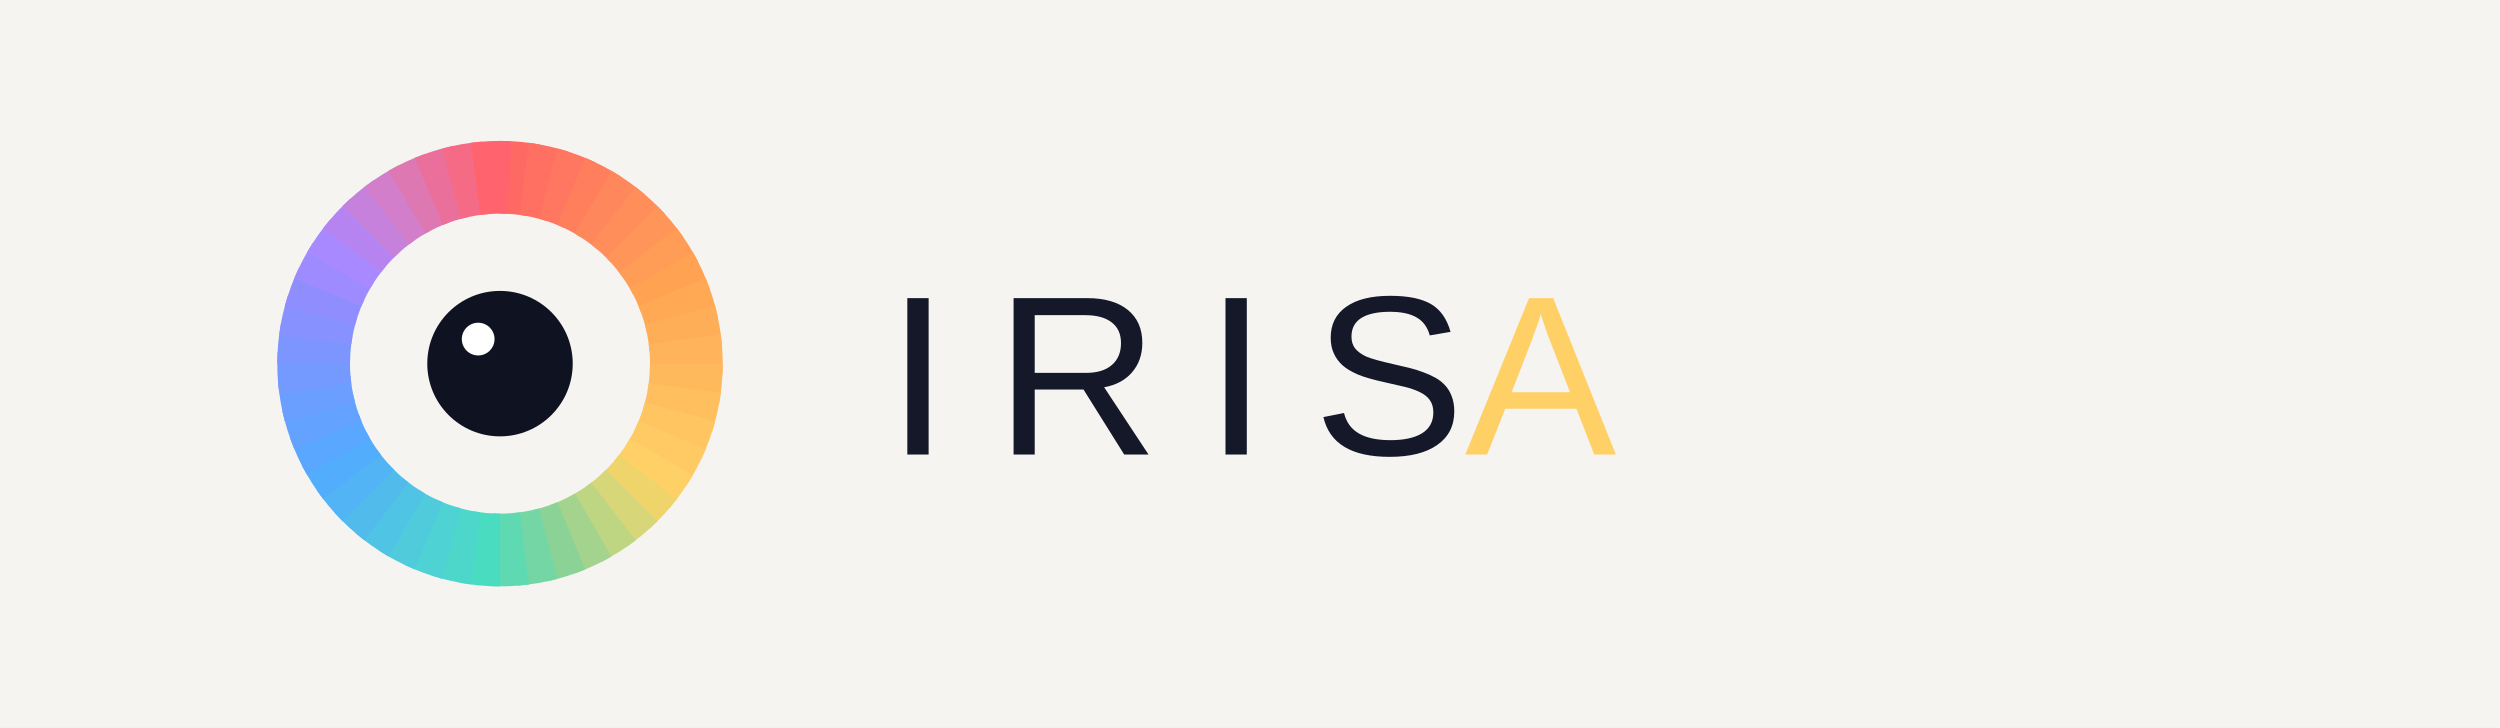
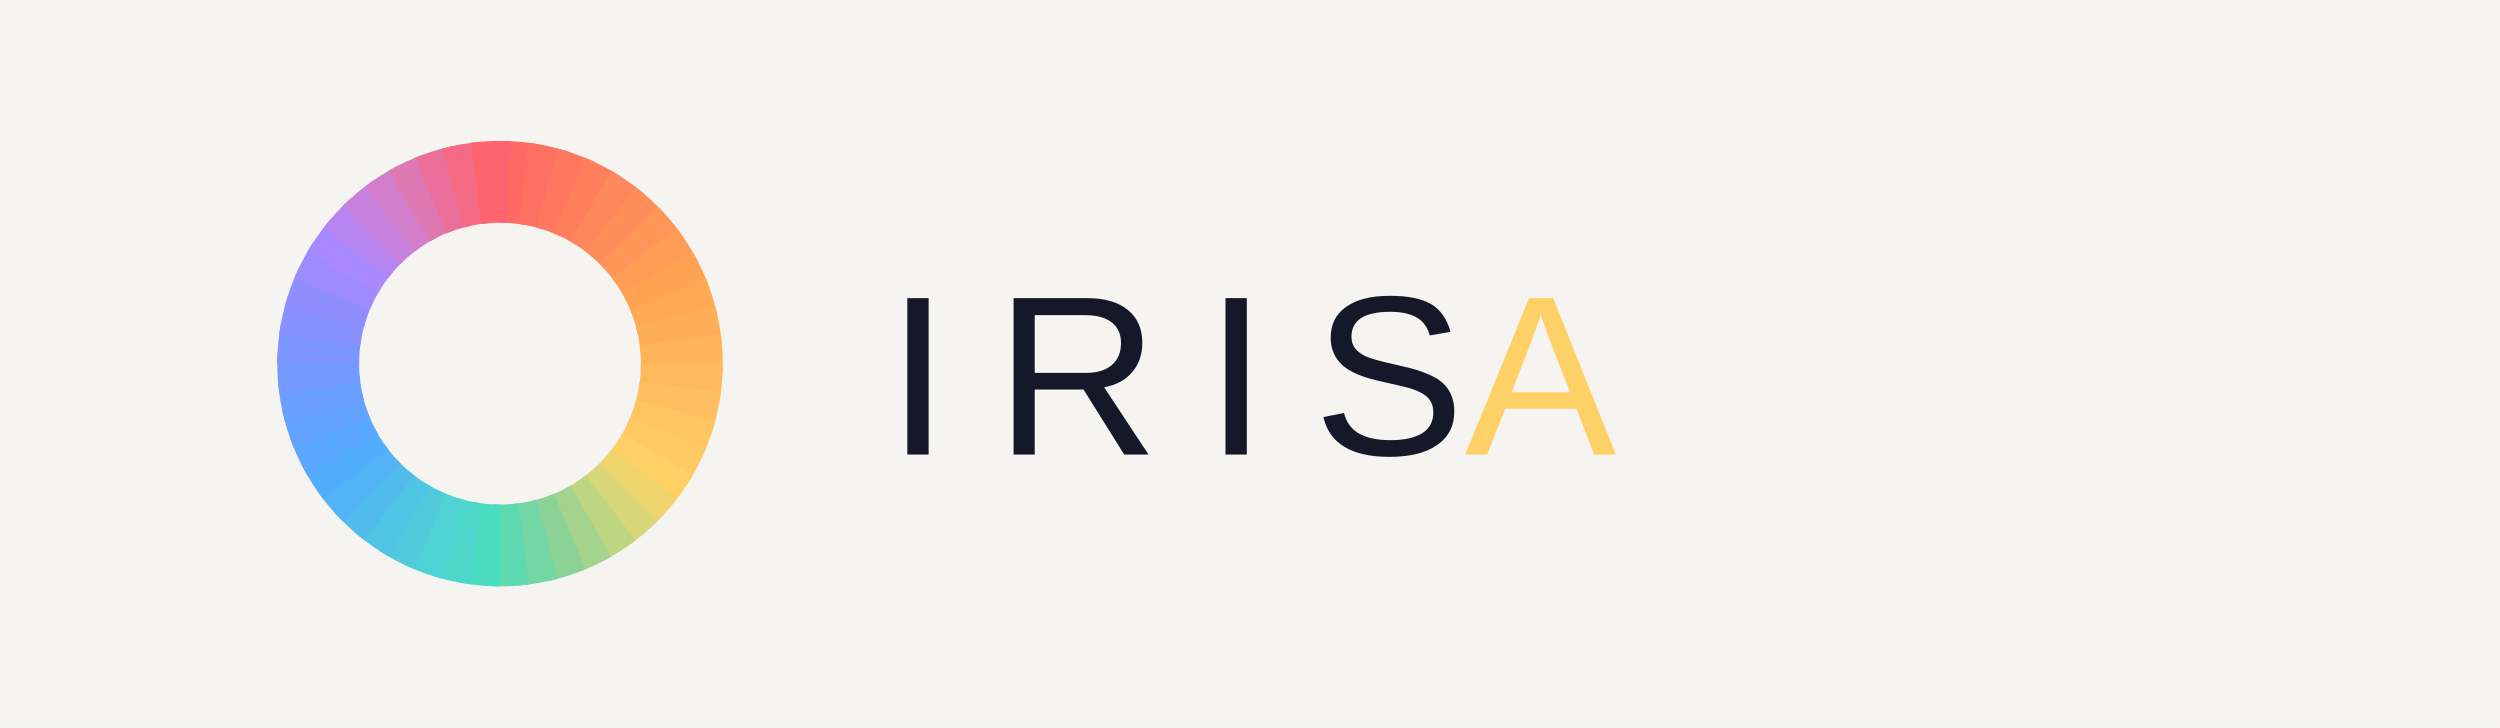
<svg xmlns="http://www.w3.org/2000/svg" viewBox="0 0 220 64" width="220" height="64">
  <rect width="220" height="64" fill="#F5F4F1" />
  <g transform="translate(24 12) scale(.4)">
-     <path d="M50.00 1.00A49 49 0 0 1 58.82 1.80L55.94 17.54A33 33 0 0 0 50.00 17.00Z" fill="#ff6964" />
-     <path d="M56.40 1.42A49 49 0 0 1 65.03 3.36L60.12 18.59A33 33 0 0 0 54.31 17.28Z" fill="#ff7062" />
-     <path d="M62.68 2.67A49 49 0 0 1 70.99 5.72L64.14 20.18A33 33 0 0 0 58.54 18.12Z" fill="#ff7760" />
-     <path d="M68.75 4.73A49 49 0 0 1 76.59 8.84L67.91 22.28A33 33 0 0 0 62.63 19.51Z" fill="#ff7f5d" />
-     <path d="M74.50 7.56A49 49 0 0 1 81.73 12.67L71.37 24.86A33 33 0 0 0 66.50 21.42Z" fill="#ff875c" />
-     <path d="M79.83 11.13A49 49 0 0 1 86.34 17.13L74.47 27.86A33 33 0 0 0 70.09 23.82Z" fill="#ff8e5a" />
-     <path d="M84.65 15.35A49 49 0 0 1 90.32 22.15L77.15 31.24A33 33 0 0 0 73.33 26.67Z" fill="#ff9558" />
-     <path d="M88.87 20.17A49 49 0 0 1 93.61 27.65L79.37 34.95A33 33 0 0 0 76.18 29.91Z" fill="#ff9c55" />
-     <path d="M92.44 25.50A49 49 0 0 1 96.15 33.53L81.08 38.91A33 33 0 0 0 78.58 33.50Z" fill="#ffa353" />
-     <path d="M95.27 31.25A49 49 0 0 1 97.91 39.70L82.26 43.06A33 33 0 0 0 80.49 37.37Z" fill="#ffa955" />
-     <path d="M97.33 37.32A49 49 0 0 1 98.84 46.04L82.89 47.33A33 33 0 0 0 81.88 41.46Z" fill="#ffae58" />
-     <path d="M98.58 43.60A49 49 0 0 1 98.94 52.45L82.96 51.65A33 33 0 0 0 82.72 45.69Z" fill="#ffb35a" />
-     <path d="M99.00 50.00A49 49 0 0 1 98.20 58.82L82.46 55.94A33 33 0 0 0 83.00 50.00Z" fill="#ffb95d" />
-     <path d="M98.58 56.40A49 49 0 0 1 96.64 65.03L81.41 60.12A33 33 0 0 0 82.72 54.31Z" fill="#ffbf5f" />
-     <path d="M97.33 62.68A49 49 0 0 1 94.28 70.99L79.82 64.14A33 33 0 0 0 81.88 58.54Z" fill="#ffc561" />
-     <path d="M95.27 68.75A49 49 0 0 1 91.16 76.59L77.72 67.91A33 33 0 0 0 80.49 62.63Z" fill="#ffc964" />
-     <path d="M92.44 74.50A49 49 0 0 1 87.33 81.73L75.14 71.37A33 33 0 0 0 78.58 66.50Z" fill="#ffd066" />
-     <path d="M88.87 79.83A49 49 0 0 1 82.87 86.34L72.14 74.47A33 33 0 0 0 76.18 70.09Z" fill="#efd46c" />
-     <path d="M84.65 84.65A49 49 0 0 1 77.85 90.32L68.76 77.15A33 33 0 0 0 73.33 73.33Z" fill="#d7d679" />
-     <path d="M79.83 88.87A49 49 0 0 1 72.35 93.61L65.05 79.37A33 33 0 0 0 70.09 76.18Z" fill="#bed582" />
-     <path d="M74.50 92.44A49 49 0 0 1 66.47 96.15L61.09 81.08A33 33 0 0 0 66.50 78.58Z" fill="#a3d38c" />
-     <path d="M68.75 95.27A49 49 0 0 1 60.30 97.91L56.94 82.26A33 33 0 0 0 62.63 80.49Z" fill="#8bd296" />
-     <path d="M62.68 97.33A49 49 0 0 1 53.96 98.84L52.67 82.89A33 33 0 0 0 58.54 81.88Z" fill="#74d6a4" />
-     <path d="M56.40 98.58A49 49 0 0 1 47.55 98.94L48.35 82.96A33 33 0 0 0 54.31 82.72Z" fill="#5fd9b2" />
-     <path d="M50.00 99.00A49 49 0 0 1 41.18 98.20L44.06 82.46A33 33 0 0 0 50.00 83.00Z" fill="#49dcc0" />
-     <path d="M43.60 98.58A49 49 0 0 1 34.97 96.64L39.88 81.41A33 33 0 0 0 45.69 82.72Z" fill="#4cd7ca" />
-     <path d="M37.32 97.33A49 49 0 0 1 29.01 94.28L35.86 79.82A33 33 0 0 0 41.46 81.88Z" fill="#4fd2d4" />
-     <path d="M31.25 95.27A49 49 0 0 1 23.41 91.16L32.09 77.72A33 33 0 0 0 37.37 80.49Z" fill="#4fcbdc" />
-     <path d="M25.50 92.44A49 49 0 0 1 18.27 87.33L28.63 75.14A33 33 0 0 0 33.50 78.58Z" fill="#50c4e4" />
-     <path d="M20.17 88.87A49 49 0 0 1 13.66 82.87L25.53 72.14A33 33 0 0 0 29.91 76.18Z" fill="#51bcec" />
-     <path d="M15.35 84.65A49 49 0 0 1 9.68 77.85L22.85 68.76A33 33 0 0 0 26.67 73.33Z" fill="#52b4f5" />
-     <path d="M11.13 79.83A49 49 0 0 1 6.39 72.35L20.63 65.05A33 33 0 0 0 23.82 70.09Z" fill="#52aefd" />
-     <path d="M7.56 74.50A49 49 0 0 1 3.85 66.47L18.92 61.09A33 33 0 0 0 21.42 66.50Z" fill="#59a7ff" />
-     <path d="M4.73 68.75A49 49 0 0 1 2.09 60.30L17.74 56.94A33 33 0 0 0 19.51 62.63Z" fill="#63a3ff" />
-     <path d="M2.67 62.68A49 49 0 0 1 1.16 53.96L17.11 52.67A33 33 0 0 0 18.12 58.54Z" fill="#6b9fff" />
-     <path d="M1.42 56.40A49 49 0 0 1 1.06 47.55L17.04 48.35A33 33 0 0 0 17.28 54.31Z" fill="#759aff" />
-     <path d="M1.00 50.00A49 49 0 0 1 1.80 41.18L17.54 44.06A33 33 0 0 0 17.00 50.00Z" fill="#7d96ff" />
-     <path d="M1.42 43.60A49 49 0 0 1 3.36 34.97L18.59 39.88A33 33 0 0 0 17.28 45.69Z" fill="#8791ff" />
-     <path d="M2.67 37.32A49 49 0 0 1 5.72 29.01L20.18 35.86A33 33 0 0 0 18.12 41.46Z" fill="#908dff" />
-     <path d="M4.73 31.25A49 49 0 0 1 8.84 23.41L22.28 32.09A33 33 0 0 0 19.51 37.37Z" fill="#9d8bff" />
-     <path d="M7.56 25.50A49 49 0 0 1 12.67 18.27L24.86 28.63A33 33 0 0 0 21.42 33.50Z" fill="#a889ff" />
-     <path d="M11.13 20.17A49 49 0 0 1 17.13 13.66L27.86 25.53A33 33 0 0 0 23.82 29.91Z" fill="#b684f0" />
-     <path d="M15.35 15.35A49 49 0 0 1 22.15 9.68L31.24 22.85A33 33 0 0 0 26.67 26.67Z" fill="#c681dd" />
-     <path d="M20.17 11.13A49 49 0 0 1 27.65 6.39L34.95 20.63A33 33 0 0 0 29.91 23.82Z" fill="#d37eca" />
-     <path d="M25.50 7.56A49 49 0 0 1 33.53 3.85L38.91 18.92A33 33 0 0 0 33.50 21.42Z" fill="#de78b3" />
-     <path d="M31.25 4.73A49 49 0 0 1 39.70 2.09L43.06 17.74A33 33 0 0 0 37.37 19.51Z" fill="#ea709b" />
-     <path d="M37.32 2.67A49 49 0 0 1 46.04 1.16L47.33 17.11A33 33 0 0 0 41.46 18.12Z" fill="#f56a85" />
-     <path d="M43.60 1.42A49 49 0 0 1 52.45 1.06L51.65 17.04A33 33 0 0 0 45.69 17.28Z" fill="#ff636e" />
-     <circle cx="50" cy="50" r="16" fill="#0F1220" />
-     <circle cx="45.2" cy="44.6" r="3.6" fill="#fff" />
+     <path d="M50.00 1.00A49 49 0 0 1 58.82 1.80L55.58 19.51A31 31 0 0 0 50.00 19.00Z" fill="#ff6964" />
+     <path d="M56.40 1.42A49 49 0 0 1 65.03 3.36L59.51 20.49A31 31 0 0 0 54.05 19.27Z" fill="#ff7062" />
+     <path d="M62.68 2.67A49 49 0 0 1 70.99 5.72L63.28 21.99A31 31 0 0 0 58.02 20.06Z" fill="#ff7760" />
+     <path d="M68.75 4.73A49 49 0 0 1 76.59 8.84L66.82 23.96A31 31 0 0 0 61.86 21.36Z" fill="#ff7f5d" />
+     <path d="M74.50 7.56A49 49 0 0 1 81.73 12.67L70.08 26.38A31 31 0 0 0 65.50 23.15Z" fill="#ff875c" />
+     <path d="M79.83 11.13A49 49 0 0 1 86.34 17.13L72.99 29.20A31 31 0 0 0 68.87 25.41Z" fill="#ff8e5a" />
+     <path d="M84.65 15.35A49 49 0 0 1 90.32 22.15L75.51 32.38A31 31 0 0 0 71.92 28.08Z" fill="#ff9558" />
+     <path d="M88.87 20.17A49 49 0 0 1 93.61 27.65L77.59 35.86A31 31 0 0 0 74.59 31.13Z" fill="#ff9c55" />
+     <path d="M92.44 25.50A49 49 0 0 1 96.15 33.53L79.20 39.58A31 31 0 0 0 76.85 34.50Z" fill="#ffa353" />
+     <path d="M95.27 31.25A49 49 0 0 1 97.91 39.70L80.31 43.48A31 31 0 0 0 78.64 38.14Z" fill="#ffa955" />
+     <path d="M97.33 37.32A49 49 0 0 1 98.84 46.04L80.90 47.49A31 31 0 0 0 79.94 41.98Z" fill="#ffae58" />
+     <path d="M98.58 43.60A49 49 0 0 1 98.94 52.45L80.96 51.55A31 31 0 0 0 80.73 45.95Z" fill="#ffb35a" />
+     <path d="M99.00 50.00A49 49 0 0 1 98.20 58.82L80.49 55.58A31 31 0 0 0 81.00 50.00Z" fill="#ffb95d" />
+     <path d="M98.58 56.40A49 49 0 0 1 96.64 65.03L79.51 59.51A31 31 0 0 0 80.73 54.05Z" fill="#ffbf5f" />
+     <path d="M97.33 62.68A49 49 0 0 1 94.28 70.99L78.01 63.28A31 31 0 0 0 79.94 58.02Z" fill="#ffc561" />
+     <path d="M95.27 68.75A49 49 0 0 1 91.16 76.59L76.04 66.82A31 31 0 0 0 78.64 61.86Z" fill="#ffc964" />
+     <path d="M92.44 74.50A49 49 0 0 1 87.33 81.73L73.62 70.08A31 31 0 0 0 76.85 65.50Z" fill="#ffd066" />
+     <path d="M88.87 79.83A49 49 0 0 1 82.87 86.34L70.80 72.99A31 31 0 0 0 74.59 68.87Z" fill="#efd46c" />
+     <path d="M84.65 84.65A49 49 0 0 1 77.85 90.32L67.62 75.51A31 31 0 0 0 71.92 71.92Z" fill="#d7d679" />
+     <path d="M79.83 88.87A49 49 0 0 1 72.35 93.61L64.14 77.59A31 31 0 0 0 68.87 74.59Z" fill="#bed582" />
+     <path d="M74.50 92.44A49 49 0 0 1 66.47 96.15L60.42 79.20A31 31 0 0 0 65.50 76.85Z" fill="#a3d38c" />
+     <path d="M68.75 95.27A49 49 0 0 1 60.30 97.91L56.52 80.31A31 31 0 0 0 61.86 78.64Z" fill="#8bd296" />
+     <path d="M62.68 97.33A49 49 0 0 1 53.96 98.84L52.51 80.90A31 31 0 0 0 58.02 79.94Z" fill="#74d6a4" />
+     <path d="M56.40 98.58A49 49 0 0 1 47.55 98.94L48.45 80.96A31 31 0 0 0 54.05 80.73Z" fill="#5fd9b2" />
+     <path d="M50.00 99.00A49 49 0 0 1 41.18 98.20L44.42 80.49A31 31 0 0 0 50.00 81.00Z" fill="#49dcc0" />
+     <path d="M43.60 98.58A49 49 0 0 1 34.97 96.64L40.49 79.51A31 31 0 0 0 45.95 80.73Z" fill="#4cd7ca" />
+     <path d="M37.32 97.33A49 49 0 0 1 29.01 94.28L36.72 78.01A31 31 0 0 0 41.98 79.94Z" fill="#4fd2d4" />
+     <path d="M31.25 95.27A49 49 0 0 1 23.41 91.16L33.18 76.04A31 31 0 0 0 38.14 78.64Z" fill="#4fcbdc" />
+     <path d="M25.50 92.44A49 49 0 0 1 18.27 87.33L29.92 73.62A31 31 0 0 0 34.50 76.85Z" fill="#50c4e4" />
+     <path d="M20.17 88.87A49 49 0 0 1 13.66 82.87L27.01 70.80A31 31 0 0 0 31.13 74.59Z" fill="#51bcec" />
+     <path d="M15.35 84.65A49 49 0 0 1 9.68 77.85L24.49 67.62A31 31 0 0 0 28.08 71.92Z" fill="#52b4f5" />
+     <path d="M11.13 79.83A49 49 0 0 1 6.39 72.35L22.41 64.14A31 31 0 0 0 25.41 68.87Z" fill="#52aefd" />
+     <path d="M7.56 74.50A49 49 0 0 1 3.85 66.47L20.80 60.42A31 31 0 0 0 23.15 65.50Z" fill="#59a7ff" />
+     <path d="M4.73 68.75A49 49 0 0 1 2.09 60.30L19.69 56.52A31 31 0 0 0 21.36 61.86Z" fill="#63a3ff" />
+     <path d="M2.67 62.68A49 49 0 0 1 1.16 53.96L19.10 52.51A31 31 0 0 0 20.06 58.02Z" fill="#6b9fff" />
+     <path d="M1.42 56.40A49 49 0 0 1 1.06 47.55L19.04 48.45A31 31 0 0 0 19.27 54.05Z" fill="#759aff" />
+     <path d="M1.00 50.00A49 49 0 0 1 1.80 41.18L19.51 44.42A31 31 0 0 0 19.00 50.00Z" fill="#7d96ff" />
+     <path d="M1.42 43.60A49 49 0 0 1 3.36 34.97L20.49 40.49A31 31 0 0 0 19.27 45.95Z" fill="#8791ff" />
+     <path d="M2.67 37.32A49 49 0 0 1 5.72 29.01L21.99 36.72A31 31 0 0 0 20.06 41.98Z" fill="#908dff" />
+     <path d="M4.73 31.25A49 49 0 0 1 8.84 23.41L23.96 33.18A31 31 0 0 0 21.36 38.14Z" fill="#9d8bff" />
+     <path d="M7.56 25.50A49 49 0 0 1 12.67 18.27L26.38 29.92A31 31 0 0 0 23.15 34.50Z" fill="#a889ff" />
+     <path d="M11.13 20.17A49 49 0 0 1 17.13 13.66L29.20 27.01A31 31 0 0 0 25.41 31.13Z" fill="#b684f0" />
+     <path d="M15.35 15.35A49 49 0 0 1 22.15 9.68L32.38 24.49A31 31 0 0 0 28.08 28.08Z" fill="#c681dd" />
+     <path d="M20.17 11.13A49 49 0 0 1 27.65 6.39L35.86 22.41A31 31 0 0 0 31.13 25.41Z" fill="#d37eca" />
+     <path d="M25.50 7.56A49 49 0 0 1 33.53 3.85L39.58 20.80A31 31 0 0 0 34.50 23.15Z" fill="#de78b3" />
+     <path d="M31.25 4.73A49 49 0 0 1 39.70 2.09L43.48 19.69A31 31 0 0 0 38.14 21.36Z" fill="#ea709b" />
+     <path d="M37.32 2.67A49 49 0 0 1 46.04 1.16L47.49 19.10A31 31 0 0 0 41.98 20.06Z" fill="#f56a85" />
+     <path d="M43.60 1.42A49 49 0 0 1 52.45 1.06L51.55 19.04A31 31 0 0 0 45.95 19.27Z" fill="#ff636e" />
  </g>
  <text x="78" y="40" font-family="Urbanist, 'Helvetica Neue', Arial, sans-serif" font-weight="500" font-size="20" letter-spacing="4.00" fill="#141829" text-anchor="start">IRIS<tspan fill="#ffd066">A</tspan>
  </text>
</svg>
